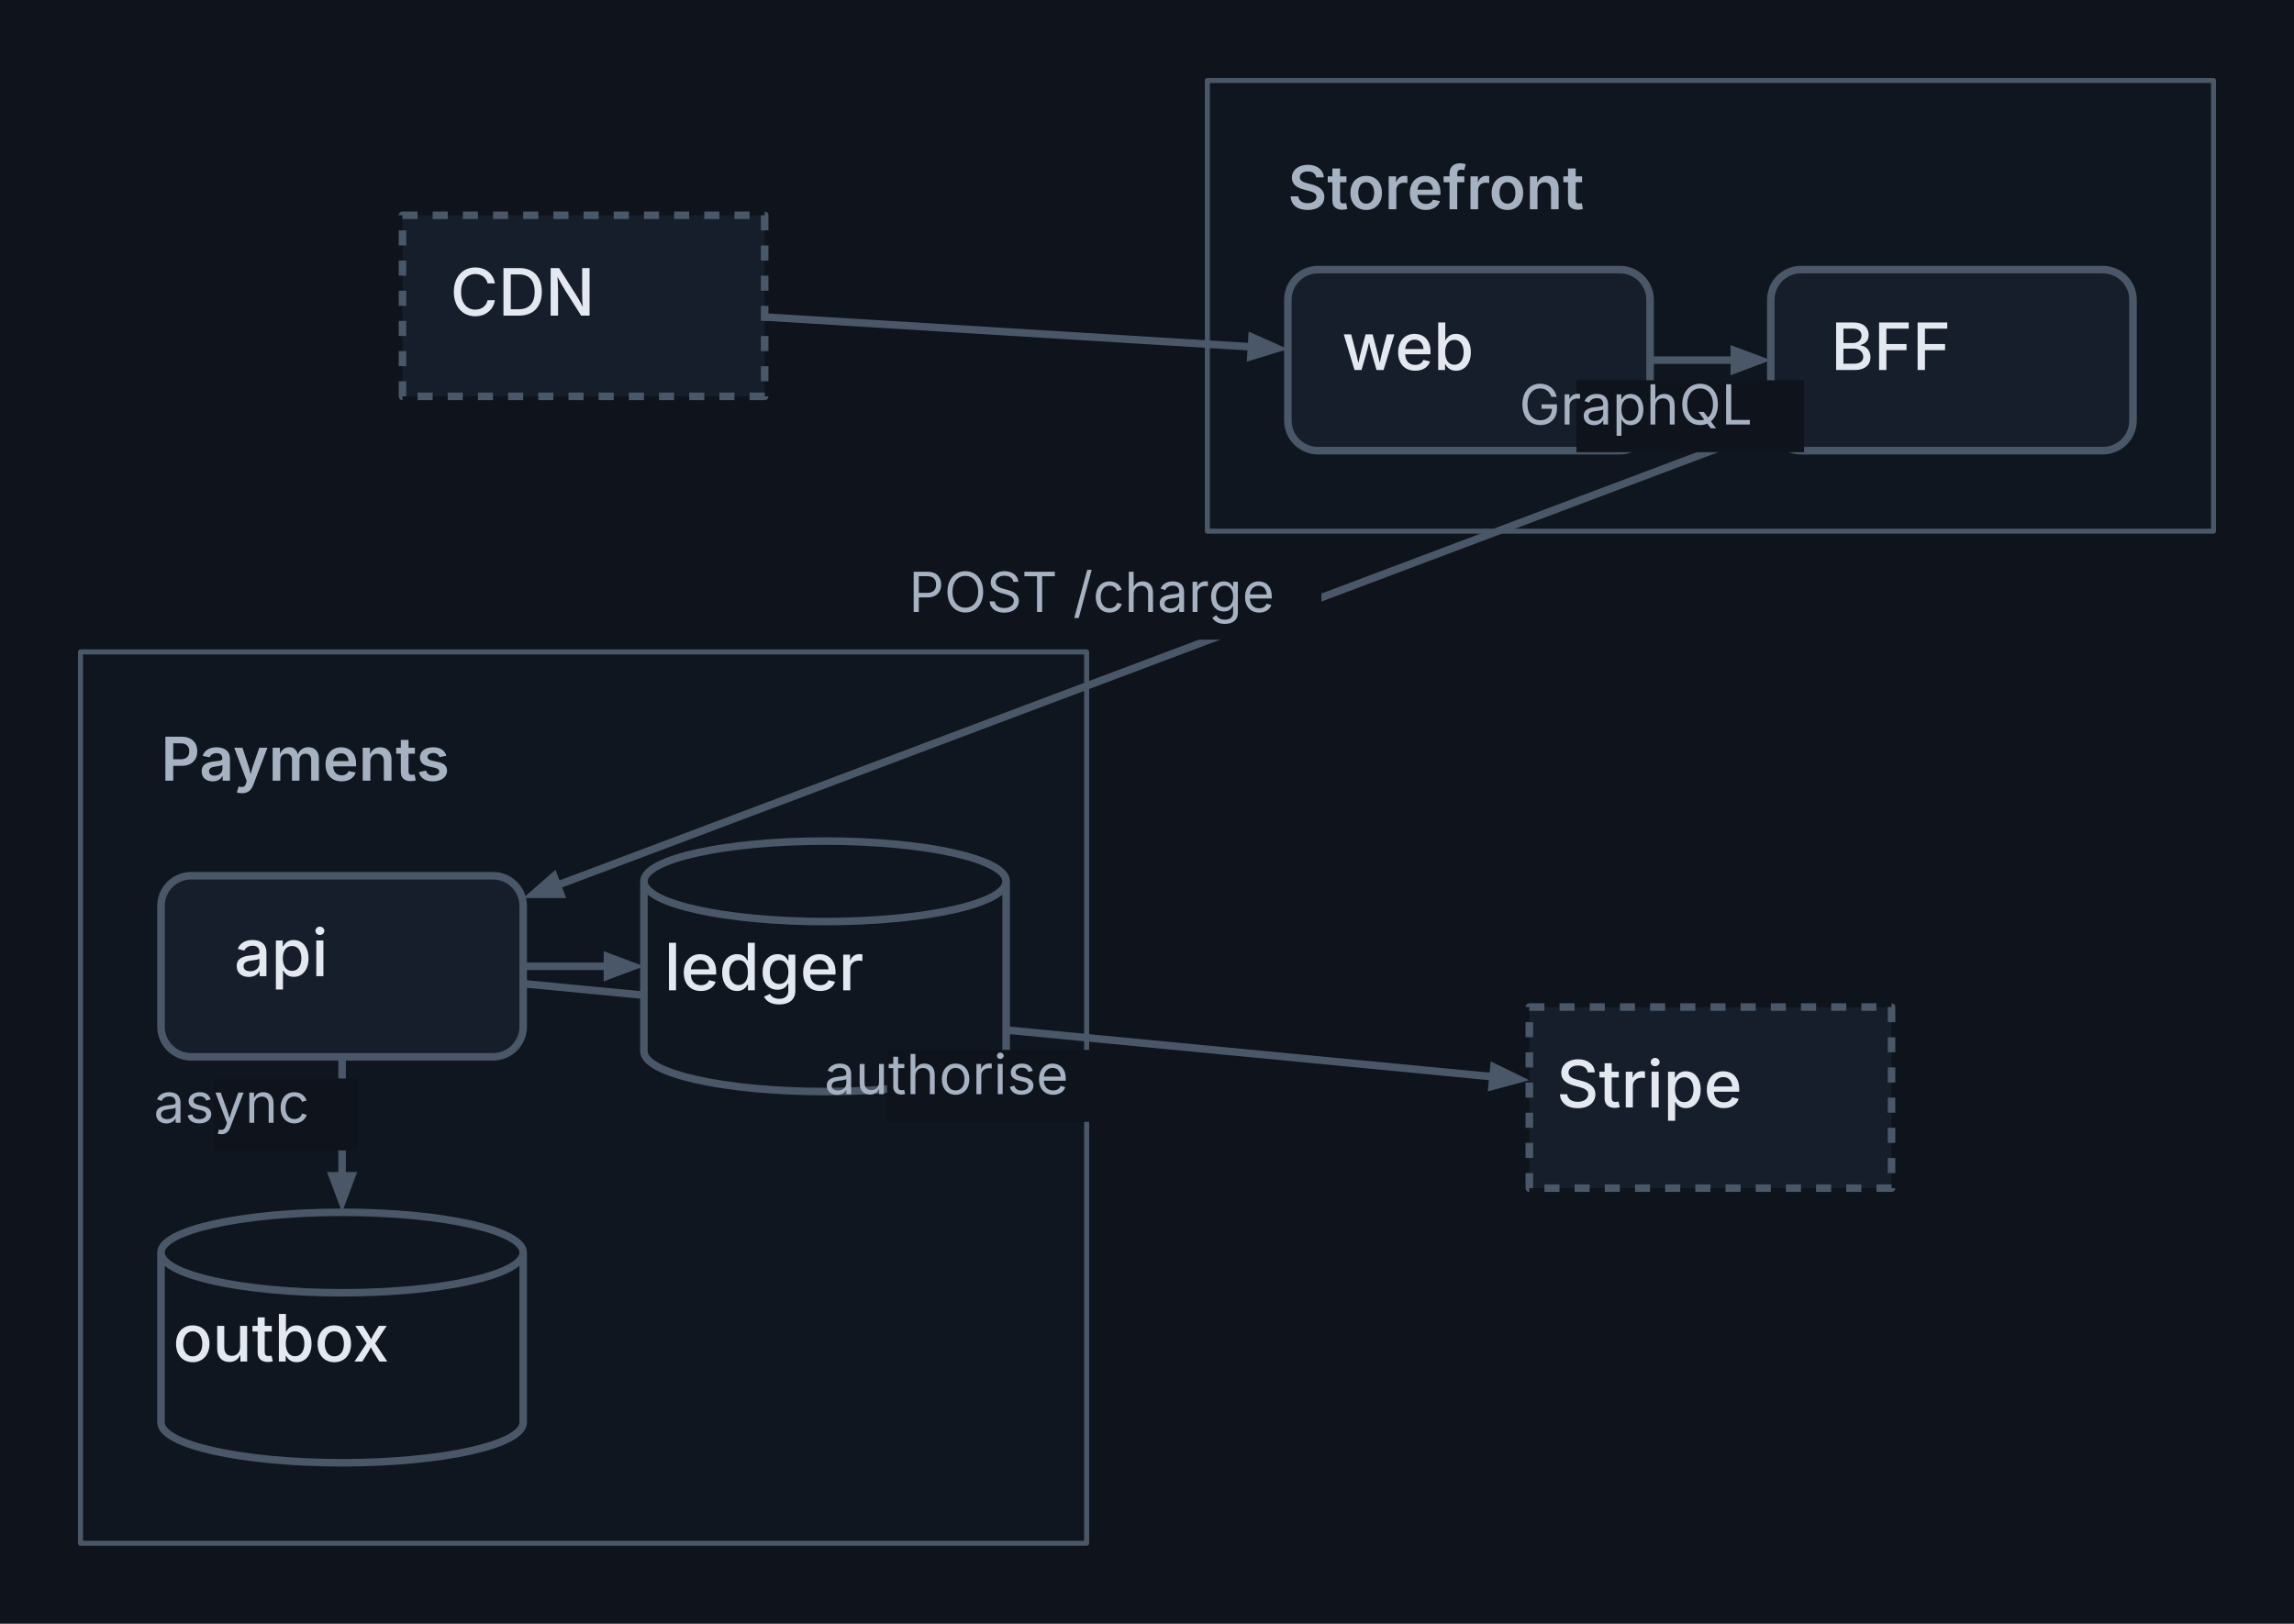
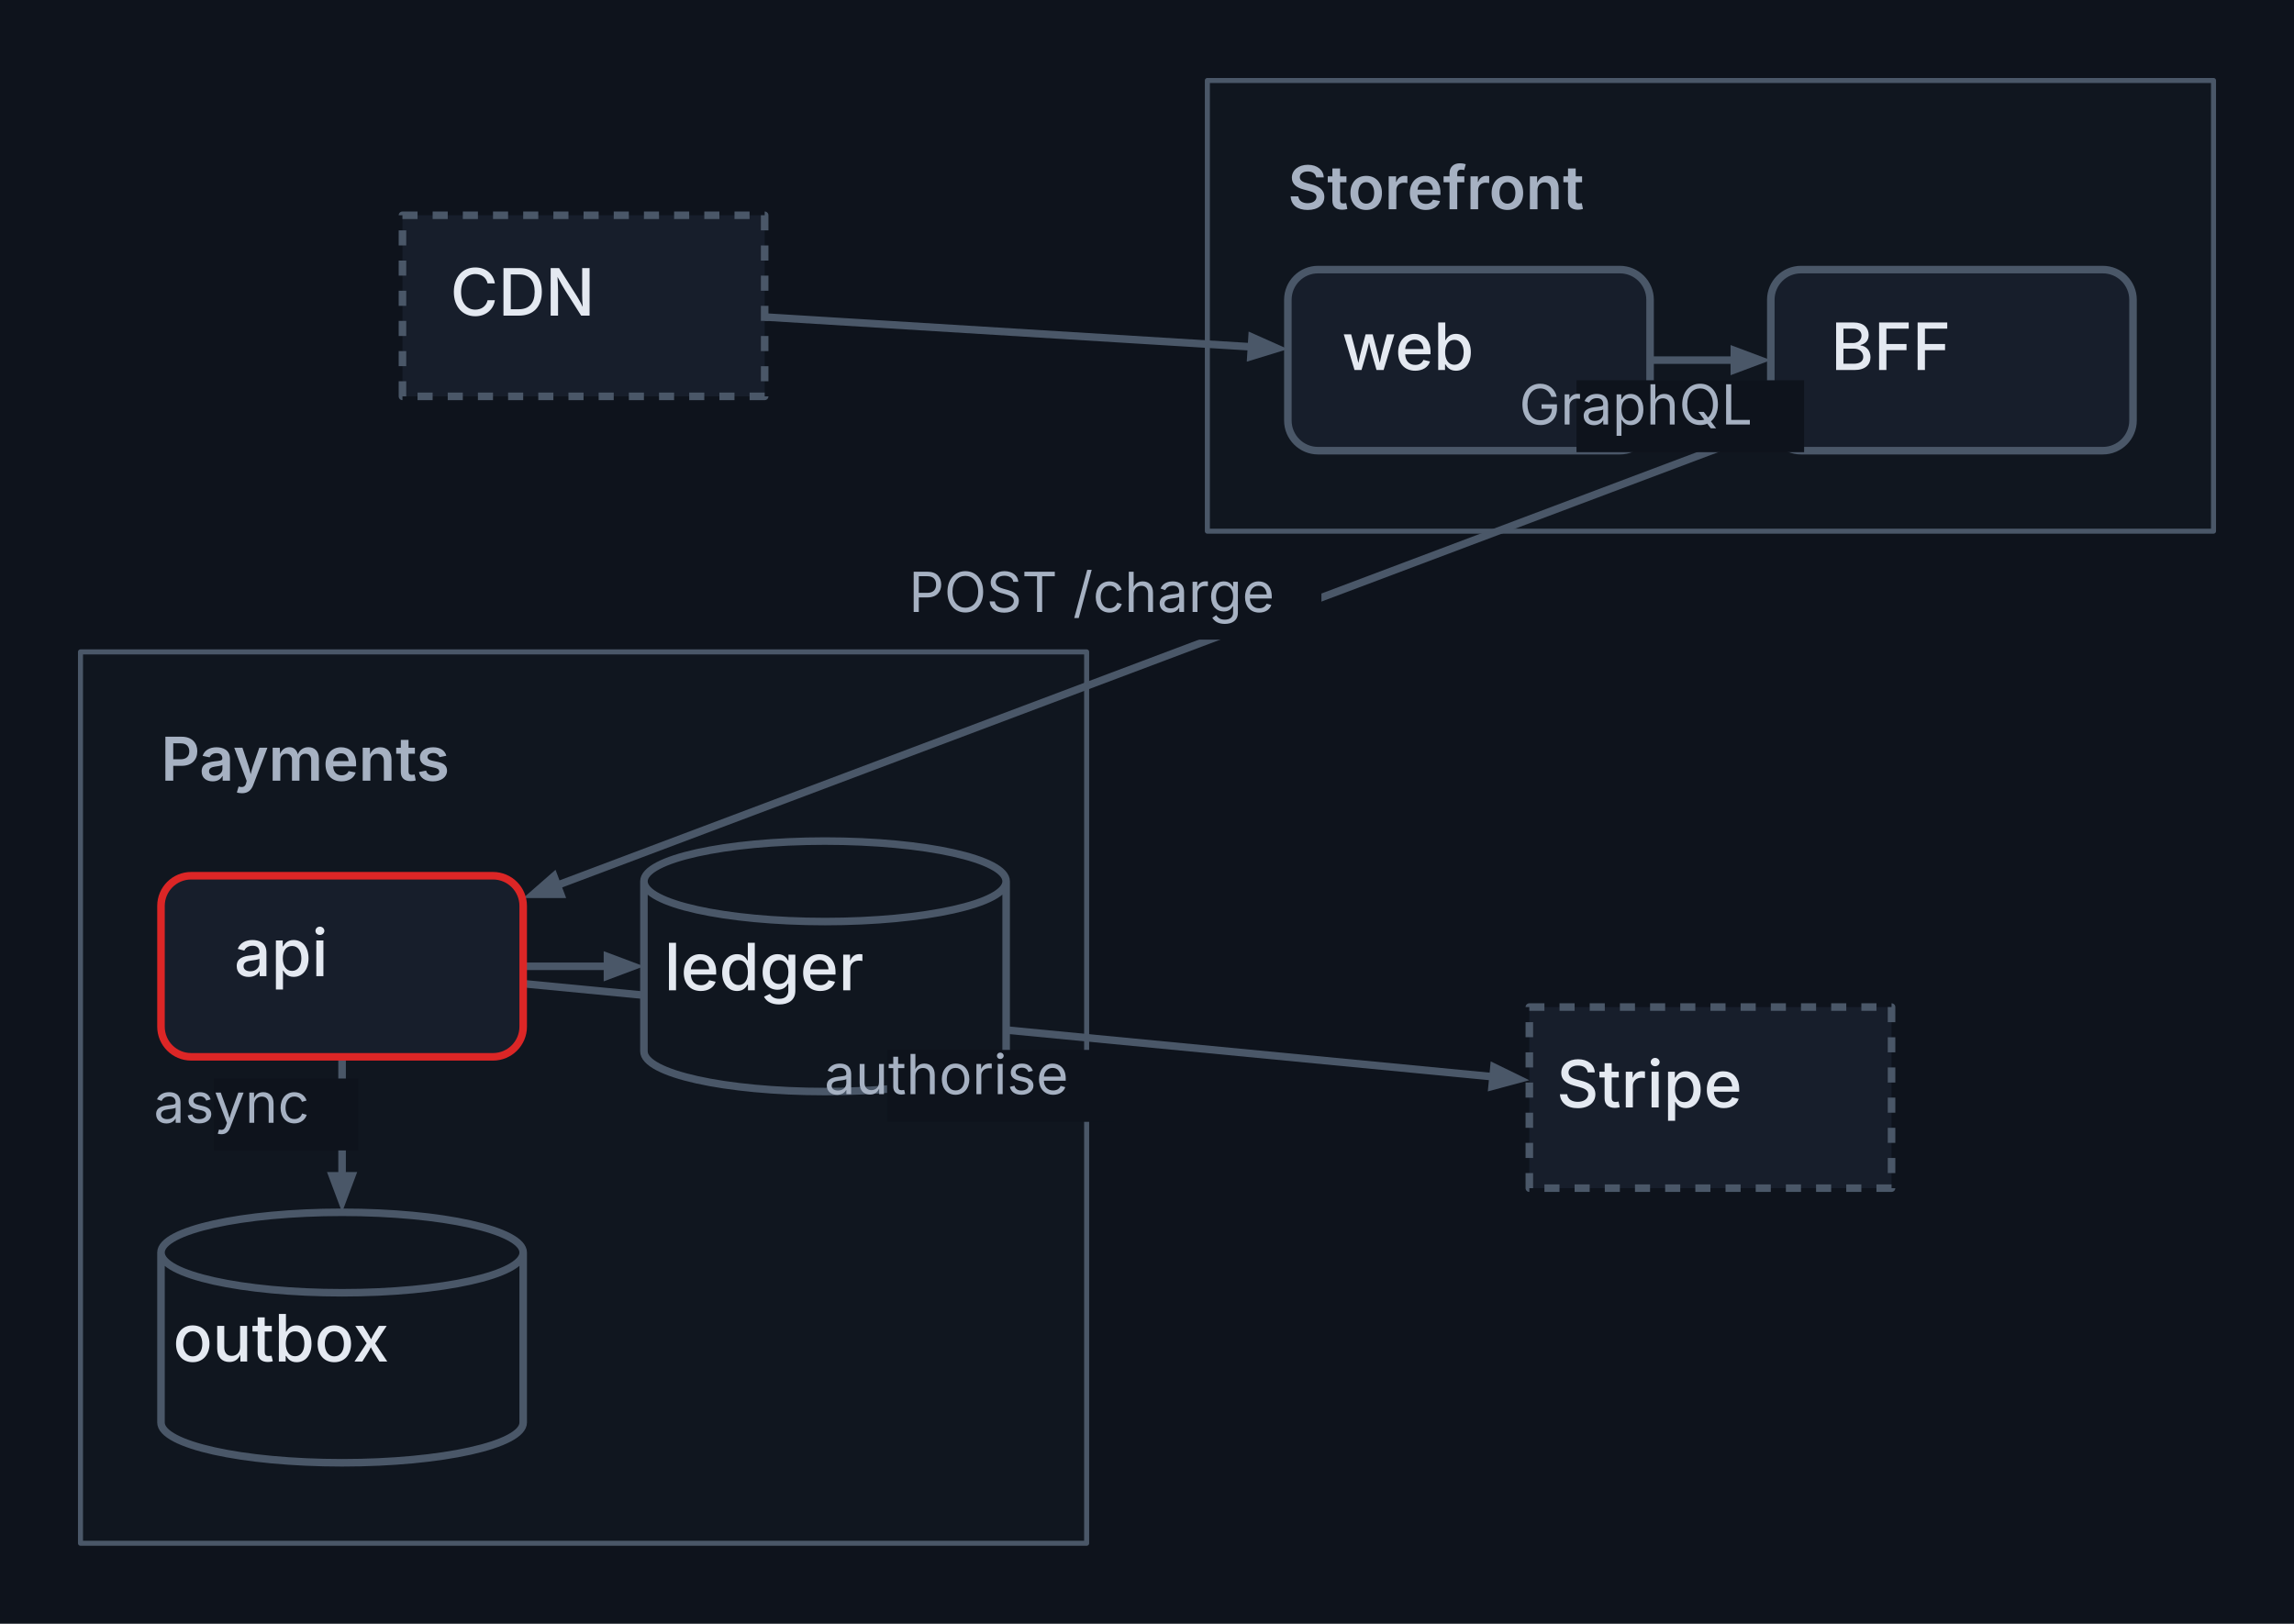
<svg xmlns="http://www.w3.org/2000/svg" class="sgl" data-sgl="1.0" width="456" height="322.797" viewBox="0 0 456 322.797" role="img" aria-labelledby="sgl-t sgl-d">
  <style>.canvas{fill:#0E131C}
.c-shape,.n-shape{stroke-linejoin:round}
.e-path{fill:none;stroke-linecap:round}
.el-plate{stroke:none}
.n-port{stroke:none}
text{white-space:pre}
.g-8ab423a0{stroke-width:1.5px}
.g-93de2877{font-family:Inter, system-ui, -apple-system, 'Segoe UI', Roboto, sans-serif;font-size:12px;font-weight:600}
.g-b5aa7f71{stroke-width:1px}
.g-c4cad93e{font-family:Inter, system-ui, -apple-system, 'Segoe UI', Roboto, sans-serif;font-size:13px;font-weight:500}
.g-d7aeceec{font-family:Inter, system-ui, -apple-system, 'Segoe UI', Roboto, sans-serif;font-size:11px;font-weight:400}
.mf-61761734cd8c29d8{fill:#4A5768}
.p-61761734cd8c29d8{fill:#0E131C}
.s-0968a19c8263b18a{fill:#171E2B;stroke:#4A5768}
+ .s-16958789d9beaa5f{fill:#171E2B;stroke:#DC2626}
.s-462bbae59cf3aafc{fill:#10161F;stroke:#4A5768}
.s-61761734cd8c29d8{stroke:#4A5768}
- .s-bdd9957b1de0fa8c{fill:#171E2B;stroke:#4A5768}
.s-c6374716574943ec{fill:#171E2B;stroke:#4A5768;stroke-dasharray:3 3}
.s-cab79a1f4f0494ca{fill:#10161F;stroke:#4A5768}
- .t-6f242fcadd7c0eba{fill:#E4E9F1}
+ .t-39b3ff6f2ea1eb15{fill:#E4E9F1}
.t-af549eb2248aa800{fill:#A6B1C2}
.t-c0fd0ee9da283618{fill:#E4E9F1}
.t-c816c123224ef892{fill:#E4E9F1}
.t-d9ea3d3cc1ae8566{fill:#E4E9F1}
.t-e96d5fe92f4c4358{fill:#A6B1C2}</style>
  <defs>
    <marker id="m-triangle-8-61761734cd8c29d8" markerUnits="userSpaceOnUse" markerWidth="8" markerHeight="6" refX="0" refY="3" orient="auto">
      <path class="mf-61761734cd8c29d8" d="M0 0L8 3L0 6Z" />
    </marker>
  </defs>
  <rect class="canvas" x="0" y="0" width="456" height="322.797" aria-hidden="true" />
  <g class="L-containers">
    <g id="n-storefront" class="c" role="group" aria-label="Storefront">
      <path class="c-shape g-b5aa7f71 s-cab79a1f4f0494ca" d="M 240 16 h 200 v 89.594 h -200 Z" />
      <text class="c-title g-93de2877 t-af549eb2248aa800" x="256" y="41.6" text-anchor="start" xml:space="preserve" aria-hidden="true">
        <tspan x="256" dy="0">Storefront</tspan>
      </text>
    </g>
    <g id="n-payments" class="c" role="group" aria-label="Payments">
      <path class="c-shape g-b5aa7f71 s-cab79a1f4f0494ca" d="M 16 129.594 h 200 v 177.203 h -200 Z" />
      <text class="c-title g-93de2877 t-af549eb2248aa800" x="32" y="155.194" text-anchor="start" xml:space="preserve" aria-hidden="true">
        <tspan x="32" dy="0">Payments</tspan>
      </text>
    </g>
  </g>
  <g class="L-edges">
    <g id="e-87441157bd4f5902" class="e" role="graphics-symbol" aria-label="edge to storefront.web">
      <path class="e-path g-8ab423a0 s-61761734cd8c29d8" d="M152 63.016L248.016 68.906" marker-end="url(#m-triangle-8-61761734cd8c29d8)" />
    </g>
    <g id="e-9b7b78b27b104012" class="e" role="graphics-symbol" aria-label="storefront.bff to payments.api: POST /charge">
      <path class="e-path g-8ab423a0 s-61761734cd8c29d8" d="M352 85.156L111.484 175.719" marker-end="url(#m-triangle-8-61761734cd8c29d8)" />
    </g>
    <g id="e-b226b1373bf1da7f" class="e" role="graphics-symbol" aria-label="payments.api to psp: authorise">
      <path class="e-path g-8ab423a0 s-61761734cd8c29d8" d="M104 195.547L296.031 213.984" marker-end="url(#m-triangle-8-61761734cd8c29d8)" />
    </g>
    <g id="e-d20dab6abc46ae7d" class="e" role="graphics-symbol" aria-label="storefront.web to storefront.bff: GraphQL">
      <path class="e-path g-8ab423a0 s-61761734cd8c29d8" d="M328 71.594L344 71.594" marker-end="url(#m-triangle-8-61761734cd8c29d8)" />
    </g>
    <g id="e-fee3fa2995887984" class="e" role="graphics-symbol" aria-label="payments.api to payments.ledger">
      <path class="e-path g-8ab423a0 s-61761734cd8c29d8" d="M104 192.094L120 192.094" marker-end="url(#m-triangle-8-61761734cd8c29d8)" />
    </g>
    <g id="e-7cfa36e0eac91b9c" class="e" role="graphics-symbol" aria-label="payments.api to payments.outbox: async">
      <path class="e-path g-8ab423a0 s-61761734cd8c29d8" d="M68 210.094L68 233" marker-end="url(#m-triangle-8-61761734cd8c29d8)" />
    </g>
  </g>
  <g class="L-nodes">
    <g id="n-edge" class="n sh-rect External" role="group" aria-label="CDN">
      <path class="n-shape g-8ab423a0 s-c6374716574943ec" d="M 80 42.797 h 72 v 36 h -72 Z" />
      <text class="n-title g-c4cad93e t-c816c123224ef892" x="116" y="62.747" text-anchor="middle" xml:space="preserve" aria-hidden="true">
        <tspan x="116" dy="0">CDN</tspan>
      </text>
    </g>
    <g id="n-storefront.web" class="n sh-round Service" role="group" aria-label="web">
      <path class="n-shape g-8ab423a0 s-0968a19c8263b18a" d="M 262 53.594 H 322 a 6 6 0 0 1 6 6 V 83.594 a 6 6 0 0 1 -6 6 H 262 a 6 6 0 0 1 -6 -6 V 59.594 a 6 6 0 0 1 6 -6 Z" />
      <text class="n-title g-c4cad93e t-c0fd0ee9da283618" x="292" y="73.559" text-anchor="middle" xml:space="preserve" aria-hidden="true">
        <tspan x="292" dy="0">web</tspan>
      </text>
    </g>
    <g id="n-storefront.bff" class="n sh-round Service" role="group" aria-label="BFF">
      <path class="n-shape g-8ab423a0 s-0968a19c8263b18a" d="M 358 53.594 H 418 a 6 6 0 0 1 6 6 V 83.594 a 6 6 0 0 1 -6 6 H 358 a 6 6 0 0 1 -6 -6 V 59.594 a 6 6 0 0 1 6 -6 Z" />
      <text class="n-title g-c4cad93e t-c0fd0ee9da283618" x="388" y="73.559" text-anchor="middle" xml:space="preserve" aria-hidden="true">
        <tspan x="388" dy="0">BFF</tspan>
      </text>
    </g>
    <g id="n-payments.api" class="n sh-round Service" role="group" aria-label="api">
-       <path class="n-shape g-8ab423a0 s-bdd9957b1de0fa8c" d="M 38 174.094 H 98 a 6 6 0 0 1 6 6 V 204.094 a 6 6 0 0 1 -6 6 H 38 a 6 6 0 0 1 -6 -6 V 180.094 a 6 6 0 0 1 6 -6 Z" />
-       <text class="n-title g-c4cad93e t-6f242fcadd7c0eba" x="68" y="194.059" text-anchor="middle" xml:space="preserve" aria-hidden="true">
+       <path class="n-shape g-8ab423a0 s-16958789d9beaa5f" d="M 38 174.094 H 98 a 6 6 0 0 1 6 6 V 204.094 a 6 6 0 0 1 -6 6 H 38 a 6 6 0 0 1 -6 -6 V 180.094 a 6 6 0 0 1 6 -6 Z" />
+       <text class="n-title g-c4cad93e t-39b3ff6f2ea1eb15" x="68" y="194.059" text-anchor="middle" xml:space="preserve" aria-hidden="true">
        <tspan x="68" dy="0">api</tspan>
      </text>
    </g>
    <g id="n-payments.ledger" class="n sh-cylinder Store" role="group" aria-label="ledger">
      <path class="n-shape g-8ab423a0 s-462bbae59cf3aafc" d="M 128 175.203 A 36 8 0 0 1 200 175.203 L 200 209 A 36 8 0 0 1 128 209 Z M 200 175.203 A 36 8 0 0 1 128 175.203" />
      <text class="n-title g-c4cad93e t-d9ea3d3cc1ae8566" x="164" y="196.872" text-anchor="middle" xml:space="preserve" aria-hidden="true">
        <tspan x="164" dy="0">ledger</tspan>
      </text>
    </g>
    <g id="n-payments.outbox" class="n sh-cylinder Store" role="group" aria-label="outbox">
      <path class="n-shape g-8ab423a0 s-462bbae59cf3aafc" d="M 32 249 A 36 8 0 0 1 104 249 L 104 282.797 A 36 8 0 0 1 32 282.797 Z M 104 249 A 36 8 0 0 1 32 249" />
      <text class="n-title g-c4cad93e t-d9ea3d3cc1ae8566" x="68" y="270.669" text-anchor="middle" xml:space="preserve" aria-hidden="true">
        <tspan x="68" dy="0">outbox</tspan>
      </text>
    </g>
    <g id="n-psp" class="n sh-rect External" role="group" aria-label="Stripe">
      <path class="n-shape g-8ab423a0 s-c6374716574943ec" d="M 304 200.203 h 72 v 36 h -72 Z" />
      <text class="n-title g-c4cad93e t-c816c123224ef892" x="339.992" y="220.153" text-anchor="middle" xml:space="preserve" aria-hidden="true">
        <tspan x="339.992" dy="0">Stripe</tspan>
      </text>
    </g>
  </g>
  <g class="L-labels">
    <g class="el" aria-hidden="true">
      <rect class="el-plate p-61761734cd8c29d8" x="192.969" y="112.859" width="69.703" height="14.297" aria-hidden="true" />
      <text class="el-text g-d7aeceec t-e96d5fe92f4c4358" x="227.82" y="121.658" text-anchor="middle" xml:space="preserve" aria-hidden="true">
        <tspan x="227.82" dy="0">POST /charge</tspan>
      </text>
    </g>
    <g class="el" aria-hidden="true">
      <rect class="el-plate p-61761734cd8c29d8" x="176.328" y="208.719" width="45.25" height="14.297" aria-hidden="true" />
      <text class="el-text g-d7aeceec t-e96d5fe92f4c4358" x="198.953" y="217.517" text-anchor="middle" xml:space="preserve" aria-hidden="true">
        <tspan x="198.953" dy="0">authorise</tspan>
      </text>
    </g>
    <g class="el" aria-hidden="true">
      <rect class="el-plate p-61761734cd8c29d8" x="313.375" y="75.594" width="45.25" height="14.297" aria-hidden="true" />
      <text class="el-text g-d7aeceec t-e96d5fe92f4c4358" x="336" y="84.392" text-anchor="middle" xml:space="preserve" aria-hidden="true">
        <tspan x="336" dy="0">GraphQL</tspan>
      </text>
    </g>
    <g class="el" aria-hidden="true">
      <rect class="el-plate p-61761734cd8c29d8" x="42.484" y="214.406" width="28.734" height="14.297" aria-hidden="true" />
      <text class="el-text g-d7aeceec t-e96d5fe92f4c4358" x="56.852" y="223.205" text-anchor="middle" xml:space="preserve" aria-hidden="true">
        <tspan x="56.852" dy="0">async</tspan>
      </text>
    </g>
  </g>
</svg>
